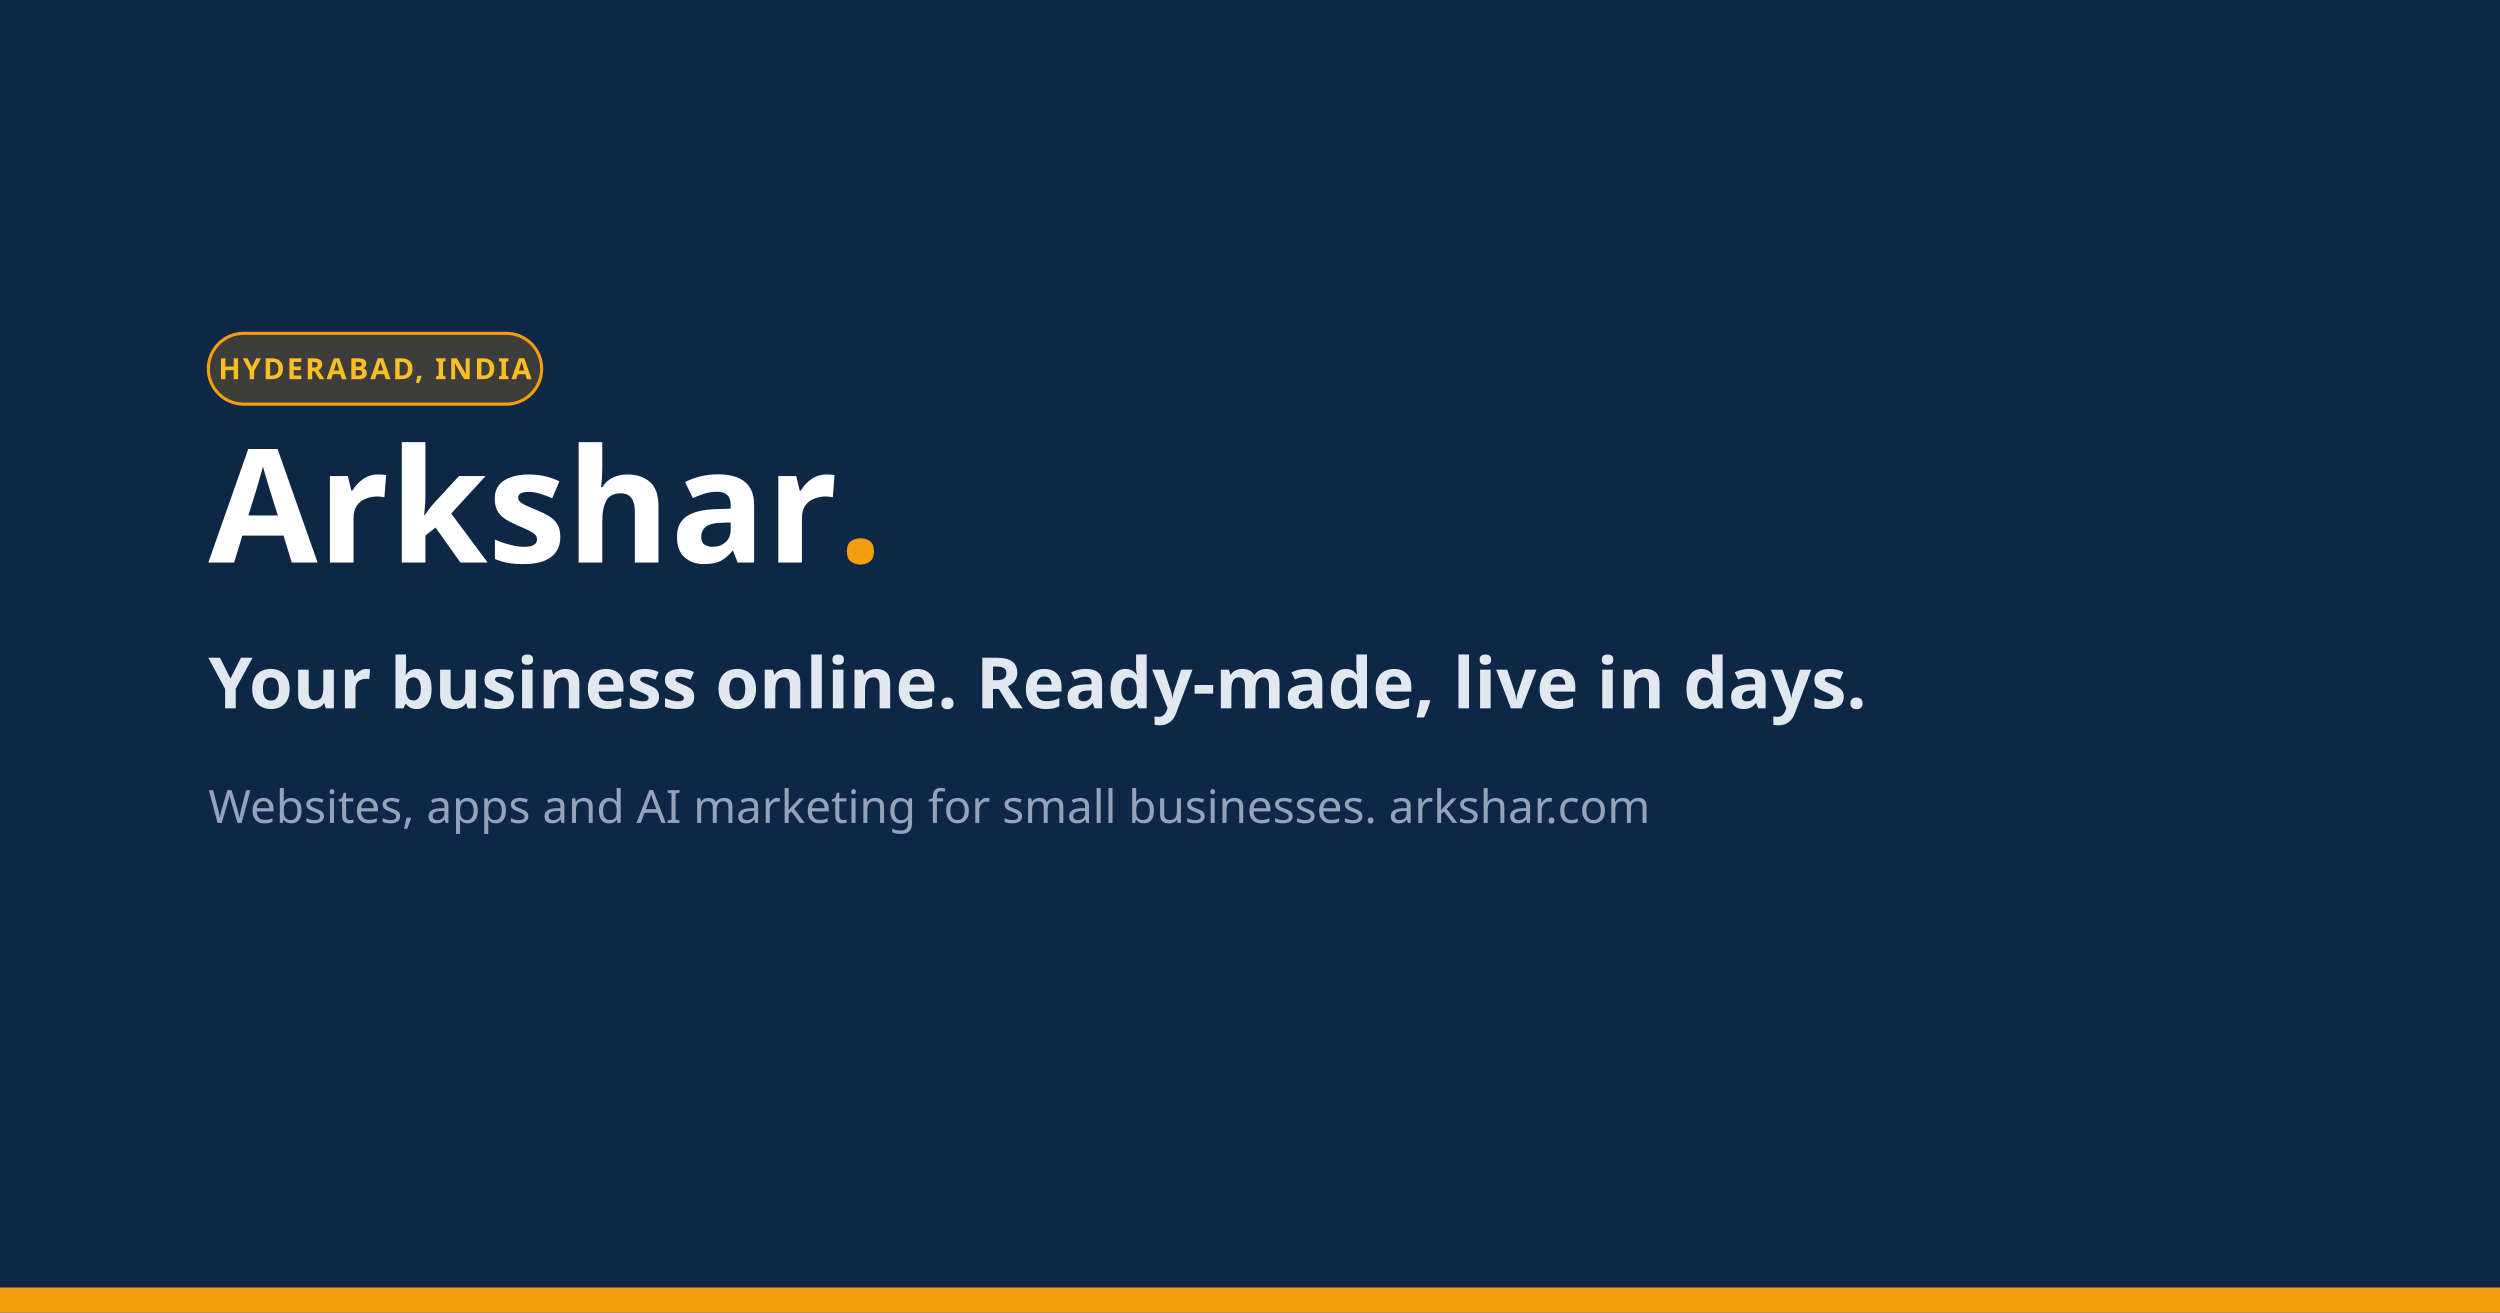
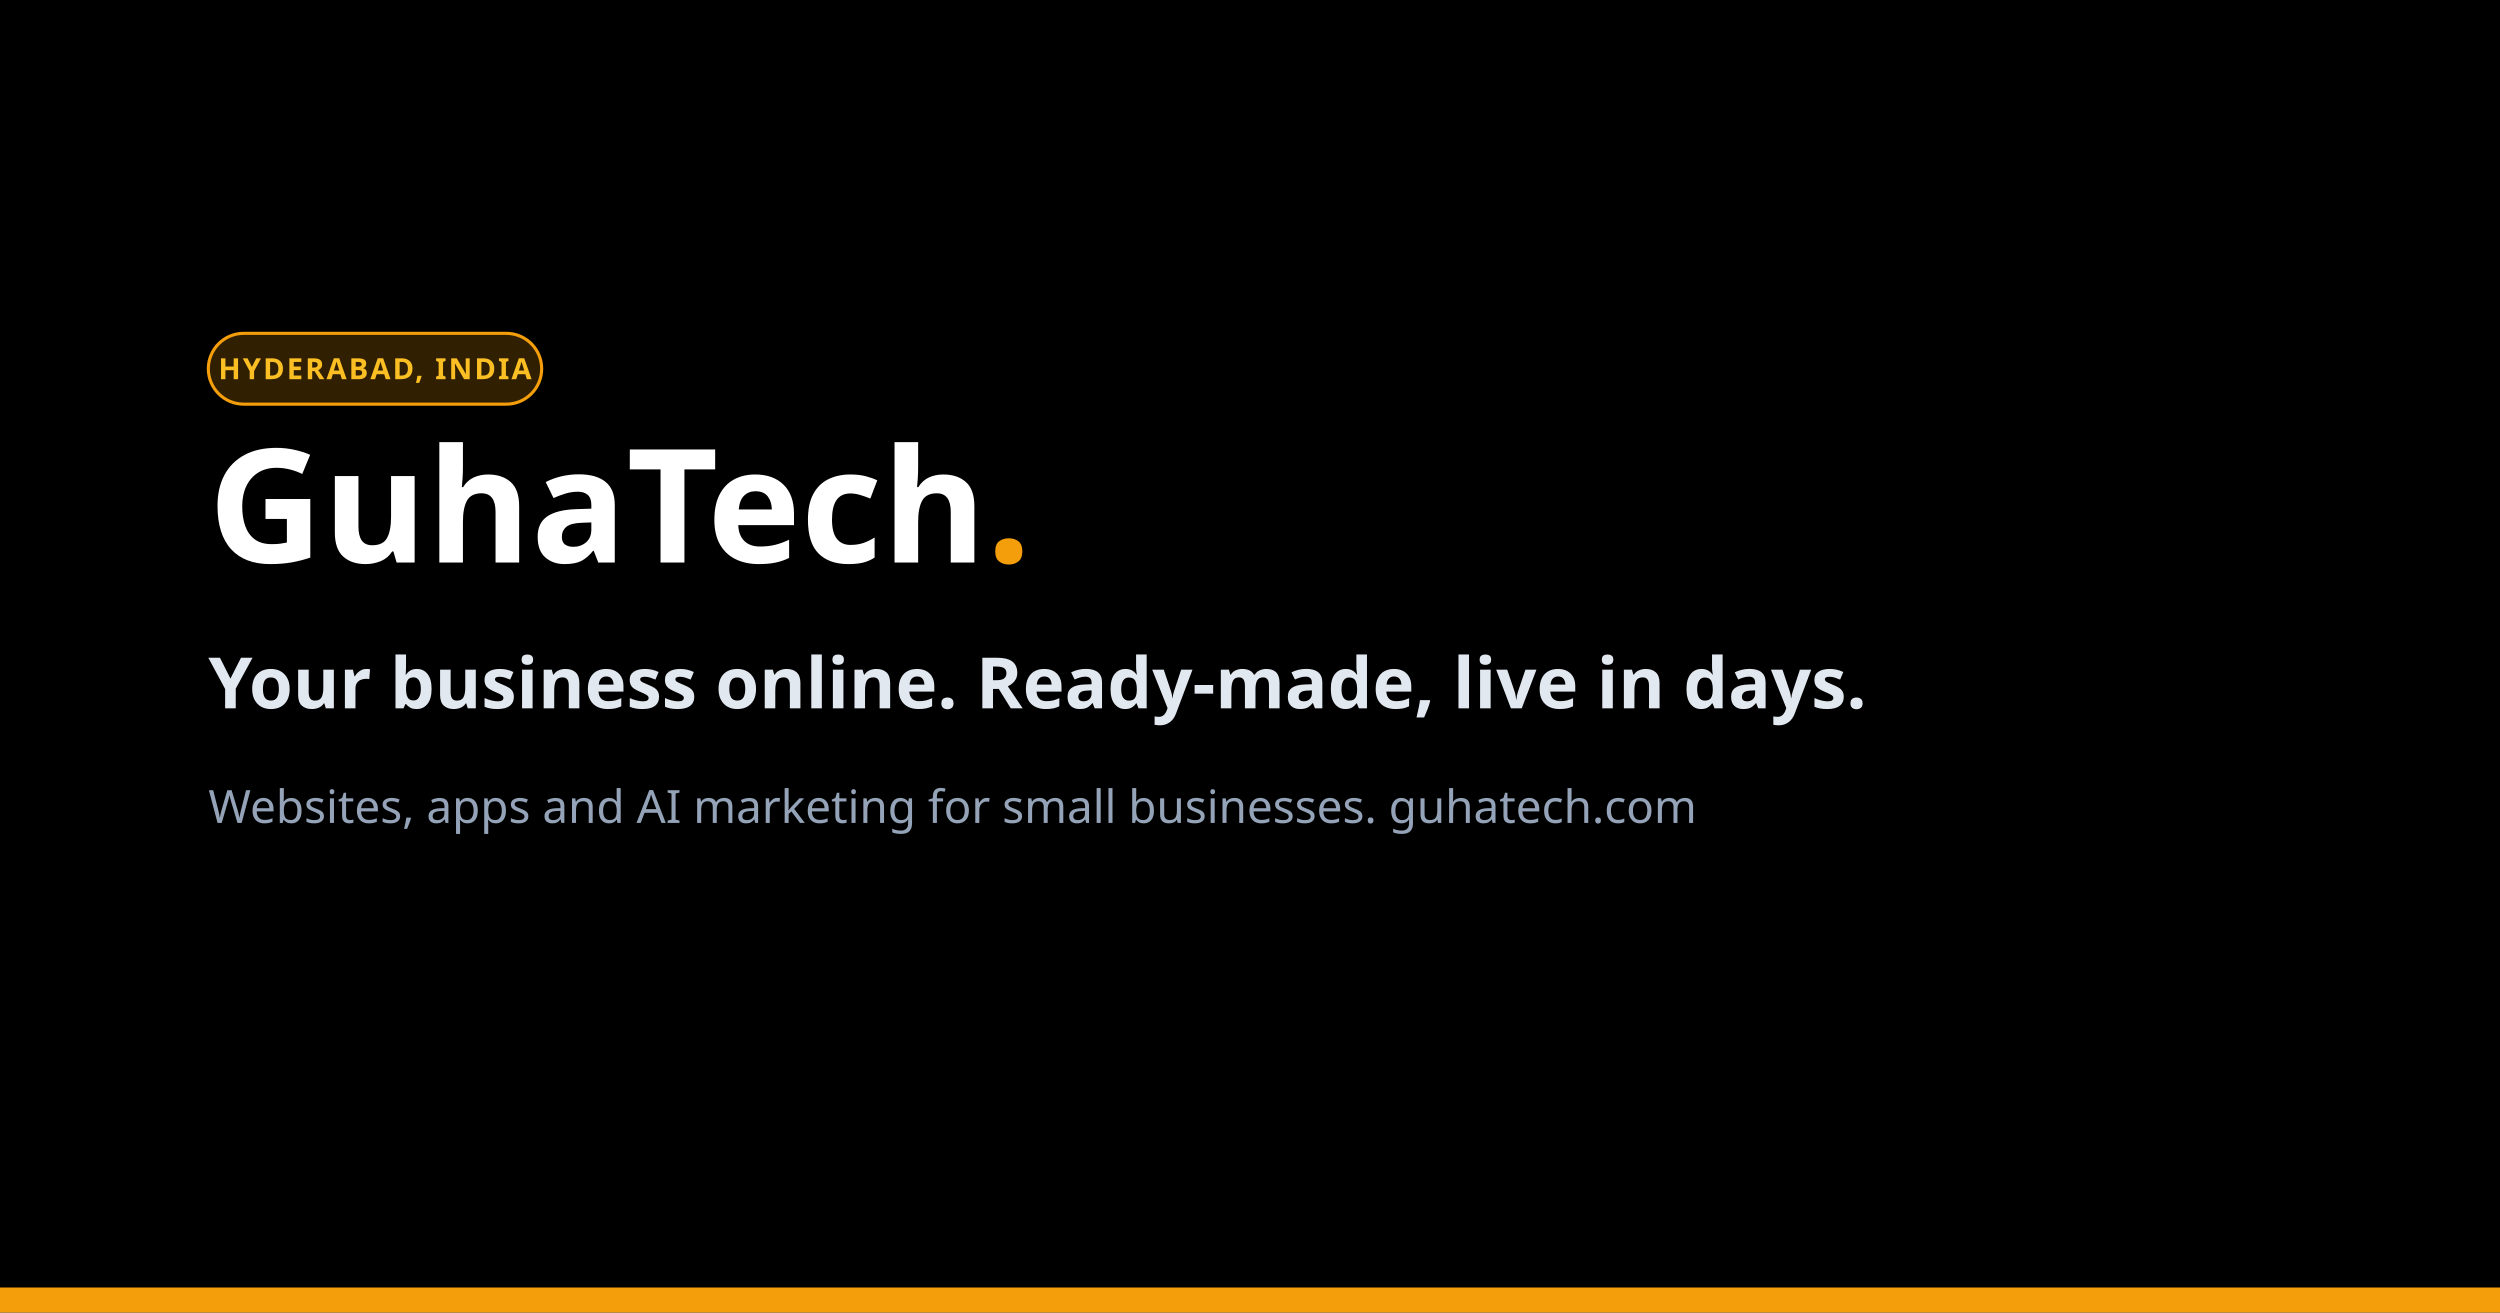
<svg xmlns="http://www.w3.org/2000/svg" viewBox="0 0 1200 630" width="1200" height="630">
-   <rect width="1200" height="630" fill="#0F2747" />
+   <rect width="1200" height="630" fill="#000000" />
  <rect x="0" y="618" width="1200" height="12" fill="#F59E0B" />
  <g transform="translate(100, 160)">
    <rect x="0" y="0" width="160" height="34" rx="17" fill="#F59E0B" fill-opacity="0.2" stroke="#F59E0B" stroke-width="1.5" />
    <text x="80" y="22" font-family="'Plus Jakarta Sans', system-ui, sans-serif" font-size="14" font-weight="700" fill="#FBBF24" text-anchor="middle" letter-spacing="1">HYDERABAD, INDIA</text>
-     <text x="0" y="110" font-family="'Plus Jakarta Sans', system-ui, sans-serif" font-size="76" font-weight="800" fill="#FFFFFF">Arkshar<tspan fill="#F59E0B">.</tspan>
+     <text x="0" y="110" font-family="'Plus Jakarta Sans', system-ui, sans-serif" font-size="76" font-weight="800" fill="#FFFFFF">GuhaTech<tspan fill="#F59E0B">.</tspan>
    </text>
    <text x="0" y="180" font-family="'Plus Jakarta Sans', system-ui, sans-serif" font-size="34" font-weight="600" fill="#E2E8F0">Your business online. Ready-made, live in days.</text>
-     <text x="0" y="235" font-family="'Plus Jakarta Sans', system-ui, sans-serif" font-size="22" font-weight="400" fill="#94A3B8">Websites, apps and AI marketing for small businesses. arkshar.com</text>
+     <text x="0" y="235" font-family="'Plus Jakarta Sans', system-ui, sans-serif" font-size="22" font-weight="400" fill="#94A3B8">Websites, apps and AI marketing for small businesses. guhatech.com</text>
  </g>
</svg>
